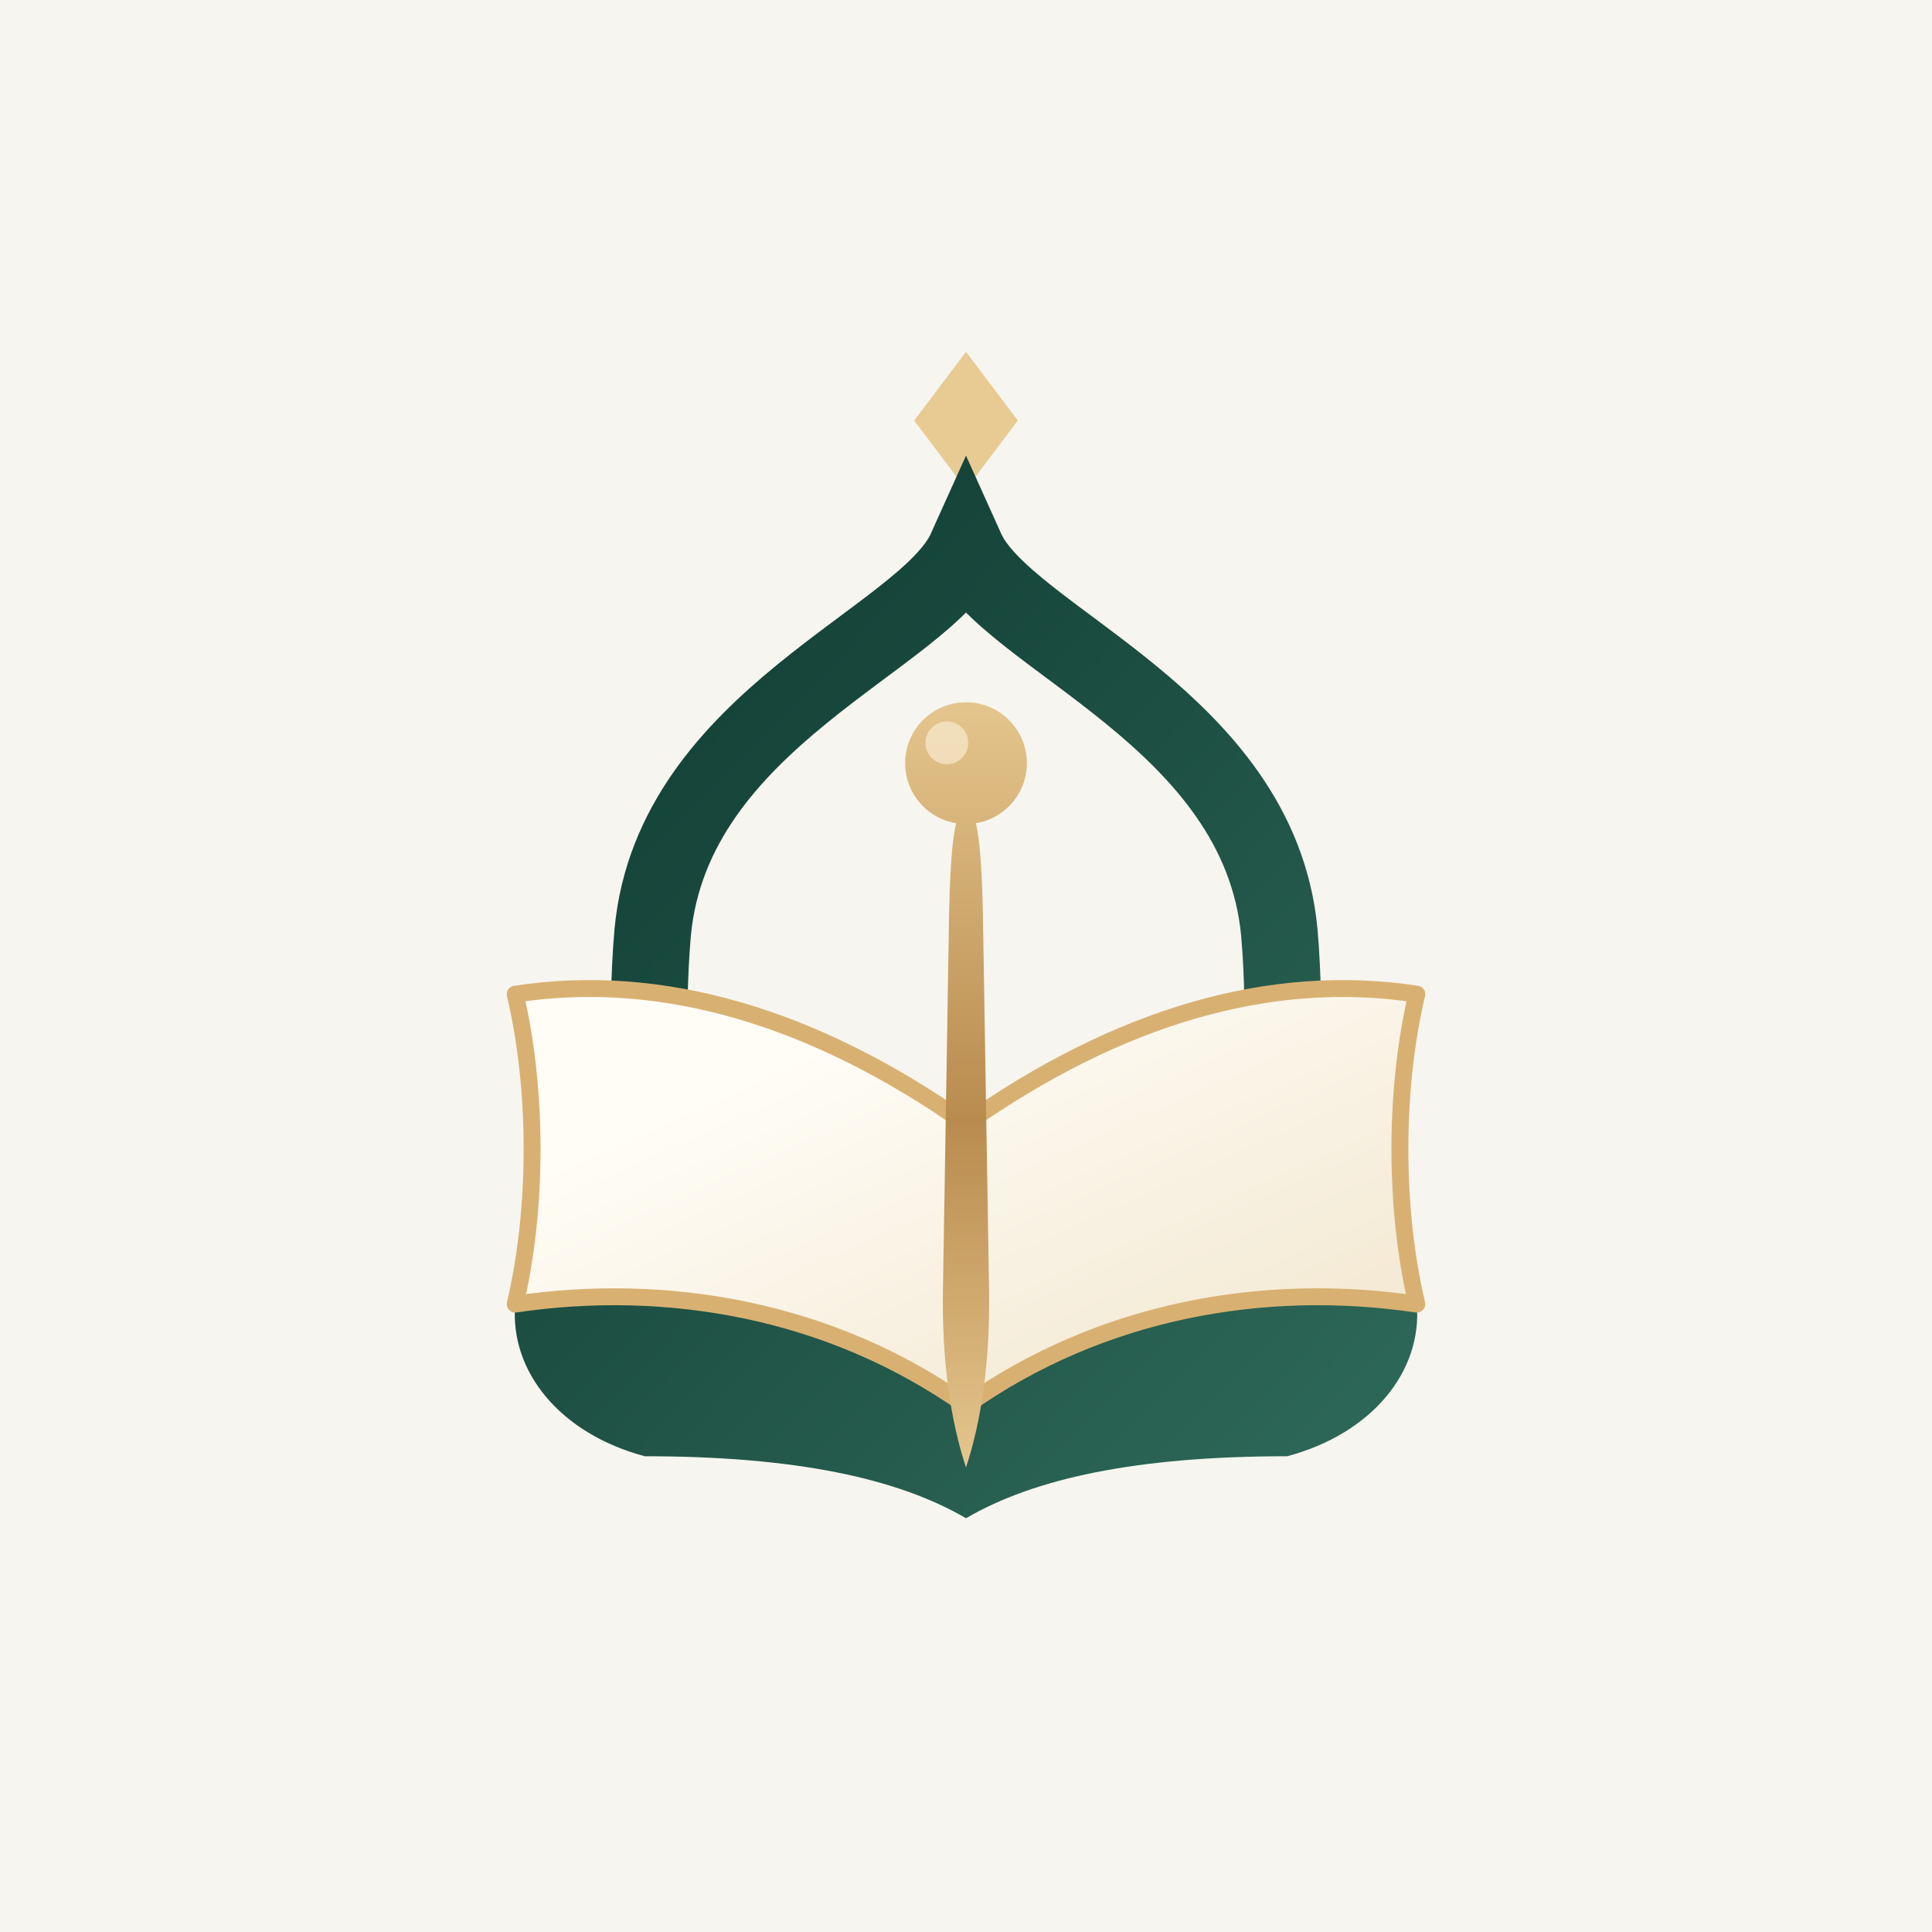
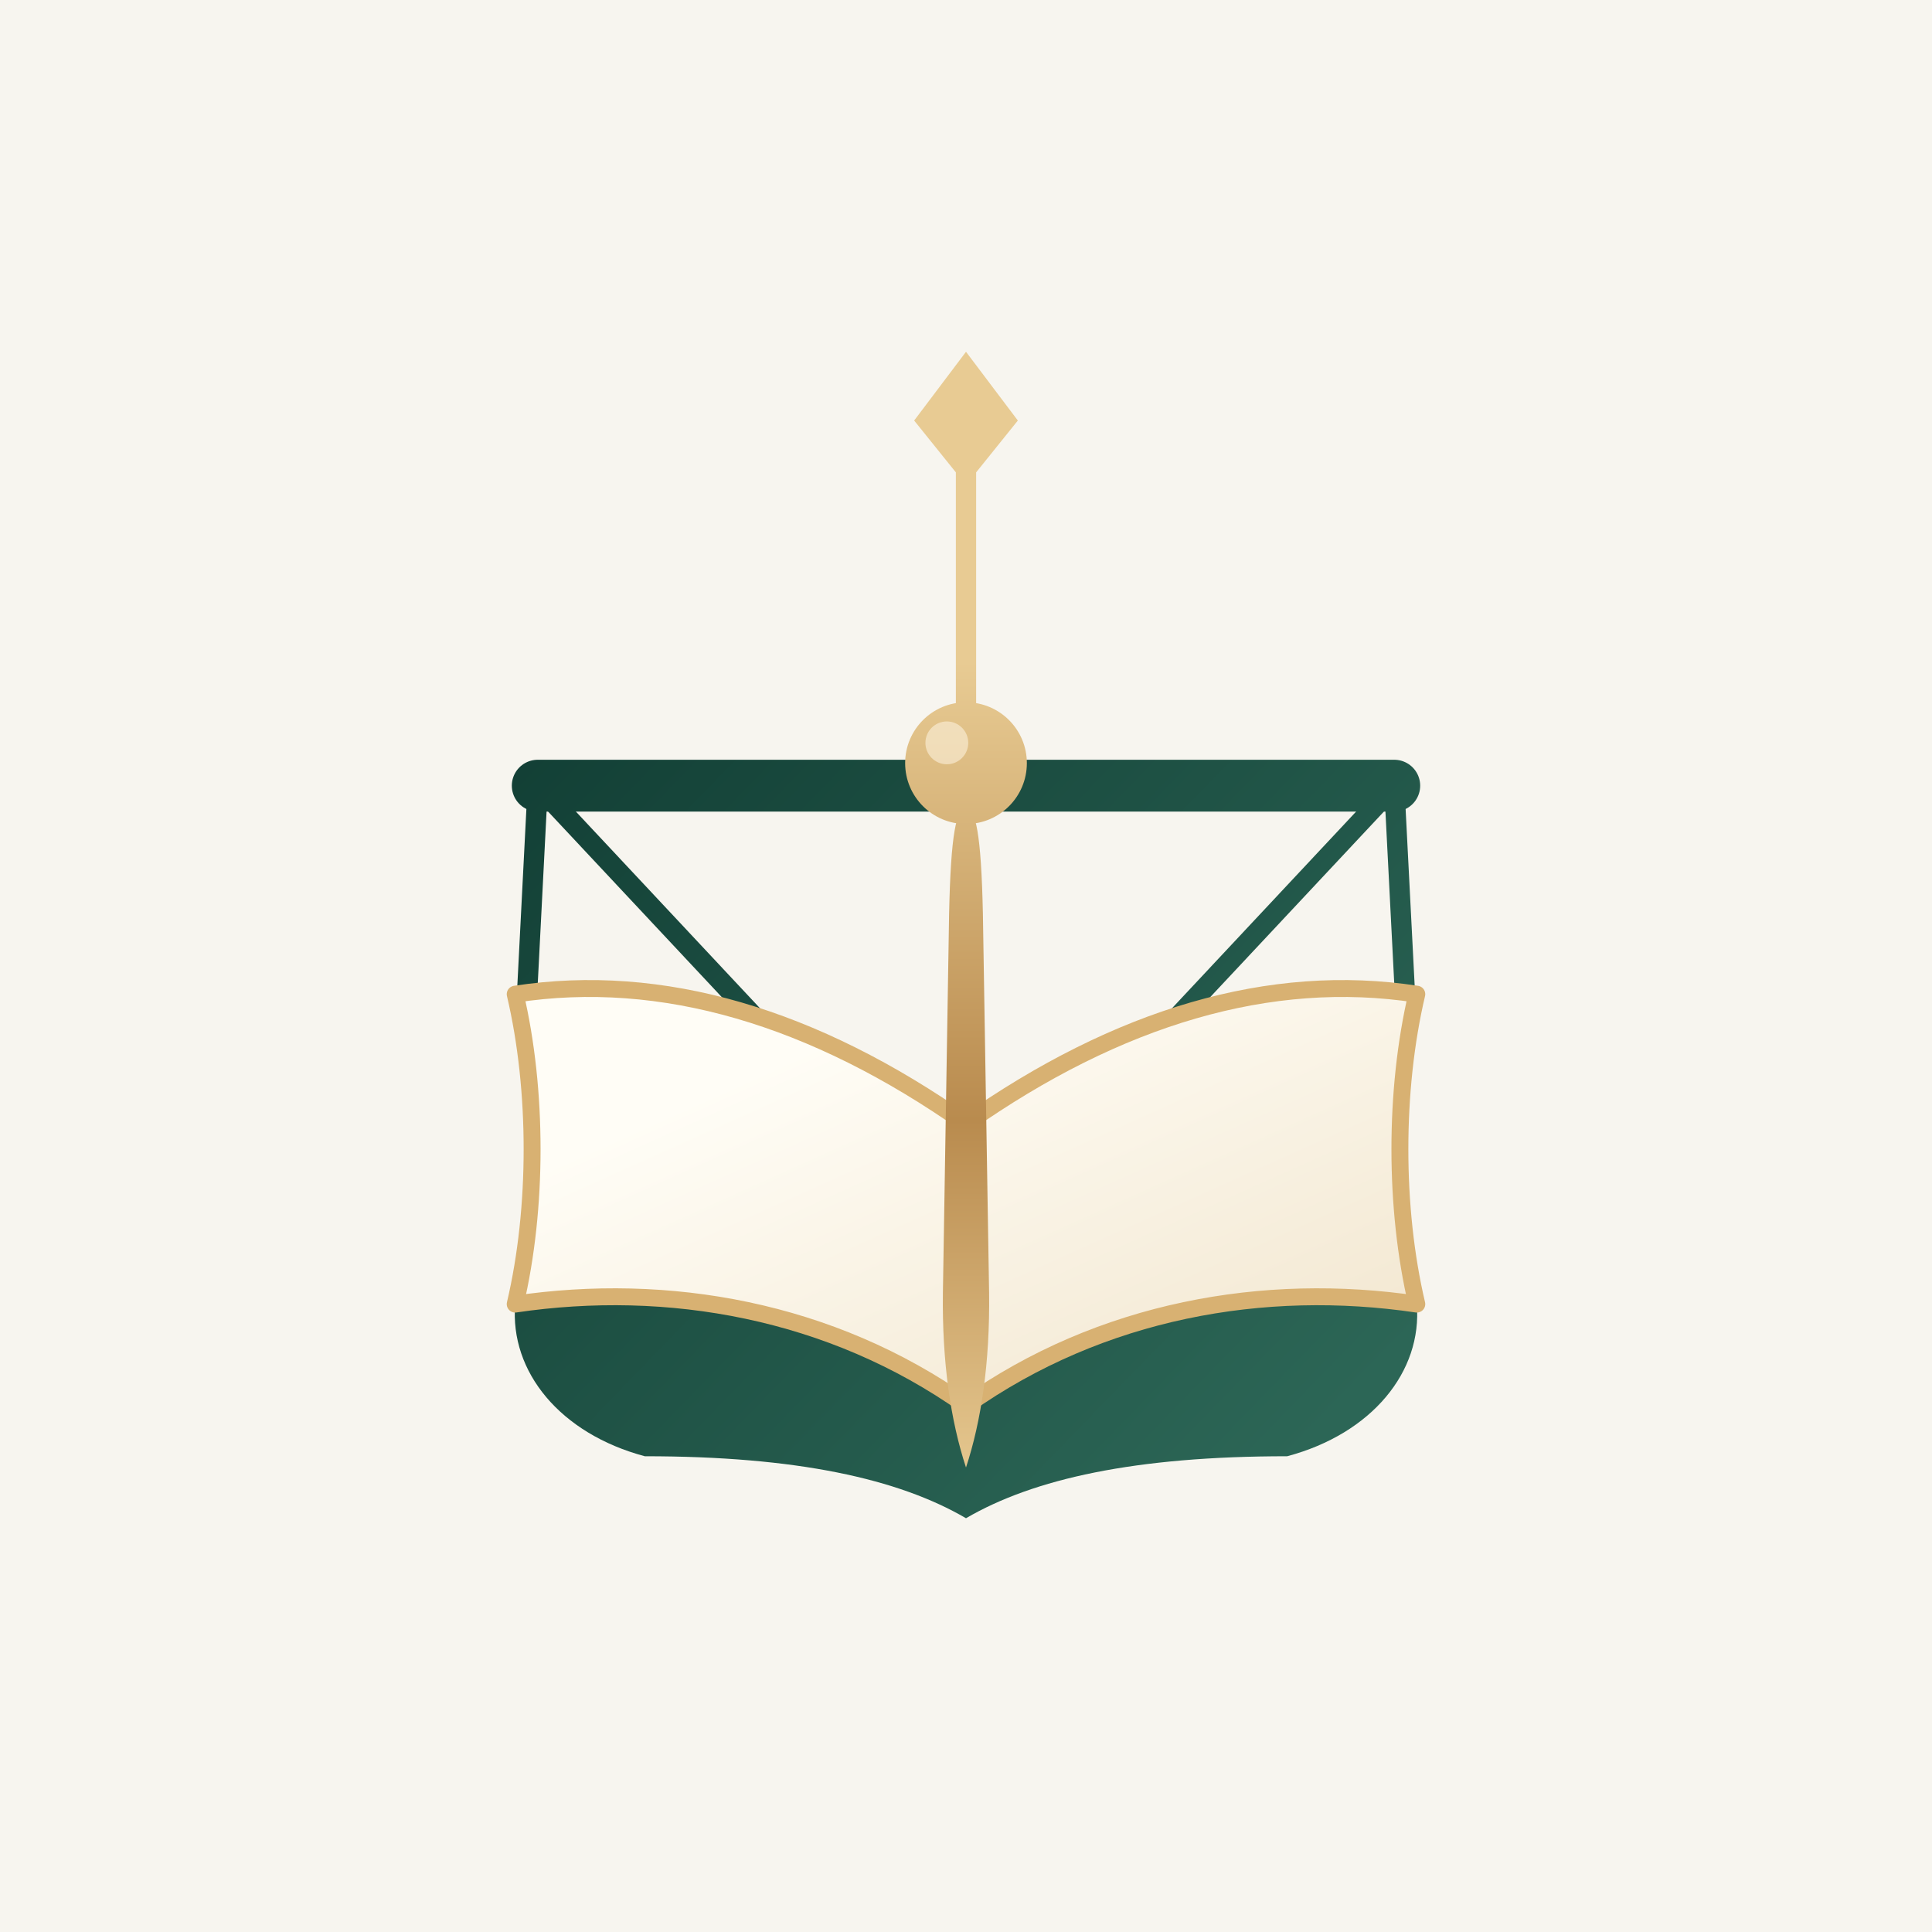
<svg xmlns="http://www.w3.org/2000/svg" viewBox="0 0 120 120" width="120" height="120" role="img" aria-label="MIZAN">
  <defs>
    <linearGradient id="a" x1="26" y1="30" x2="94" y2="96" gradientUnits="userSpaceOnUse">
      <stop stop-color="#123F35" />
      <stop offset="1" stop-color="#2C6656" />
    </linearGradient>
    <linearGradient id="g" x1="60" y1="30" x2="60" y2="104" gradientUnits="userSpaceOnUse">
      <stop stop-color="#E8CB93" />
      <stop offset=".55" stop-color="#B98B4E" />
      <stop offset="1" stop-color="#E8CB93" />
    </linearGradient>
    <linearGradient id="p" x1="60" y1="58" x2="78" y2="98" gradientUnits="userSpaceOnUse">
      <stop stop-color="#FFFDF6" />
      <stop offset="1" stop-color="#F3E8D2" />
    </linearGradient>
  </defs>
  <rect width="120" height="120" fill="#F7F5EF" />
  <g transform="translate(60 60) scale(.7) translate(-60 -60) translate(0 3)">
-     <path d="M60 2.5 64.6 8.6 60 14.7 55.4 8.6Z" fill="url(#g)" />
-     <path d="M39.5 90C34.5 81.5 30.8 70.5 32.2 54 34 35 56.4 28 60 20c3.6 8 26 15 27.8 34 1.4 16.5-2.3 27.5-7.3 36" fill="none" stroke="url(#a)" stroke-width="6.8" stroke-linecap="round" stroke-linejoin="miter" stroke-miterlimit="7" />
+     <path d="M60 2.5 64.6 8.6 60.9 13.2V34h-1.8V13.2L55.4 8.6Z" fill="url(#g)" />
+     <path d="M22 41H98" fill="none" stroke="url(#a)" stroke-width="4.6" stroke-linecap="round" />
+     <path d="M22 41 21 60.5M22 41 44 64.5M98 41 99 60.5M98 41 76 64.5" fill="none" stroke="url(#a)" stroke-width="1.8" stroke-linecap="round" />
    <path d="M60 96c-12-8.5-26.5-11-40-9-.5 6 4 11.5 11.5 13.5 13.5 0 22.5 2 28.5 5.5Z" fill="url(#a)" />
    <path d="M60 96c12-8.5 26.5-11 40-9 .5 6-4 11.5-11.5 13.5-13.5 0-22.5 2-28.5 5.5Z" fill="url(#a)" />
    <path d="M60 71c-13.5-9.5-27-13.5-40-11.5 2 8.5 2 19 0 27.5 13.5-2 28 .5 40 9Z" fill="url(#p)" stroke="#D8B172" stroke-width="1.5" stroke-linejoin="round" />
    <path d="M60 71c13.5-9.5 27-13.5 40-11.5-2 8.5-2 19 0 27.5-13.5-2-28 .5-40 9Z" fill="url(#p)" stroke="#D8B172" stroke-width="1.5" stroke-linejoin="round" />
    <path d="M60 43c.85 0 1.35 2.2 1.5 9.4l.55 33.6c.08 6.2-.7 11.4-2.05 15.5-1.35-4.1-2.13-9.3-2.05-15.5l.55-33.6c.15-7.2.65-9.4 1.5-9.4Z" fill="url(#g)" />
    <circle cx="60" cy="39" r="5.4" fill="url(#g)" />
    <circle cx="58.3" cy="37.2" r="1.9" fill="#FFF6E4" opacity=".55" />
  </g>
</svg>
